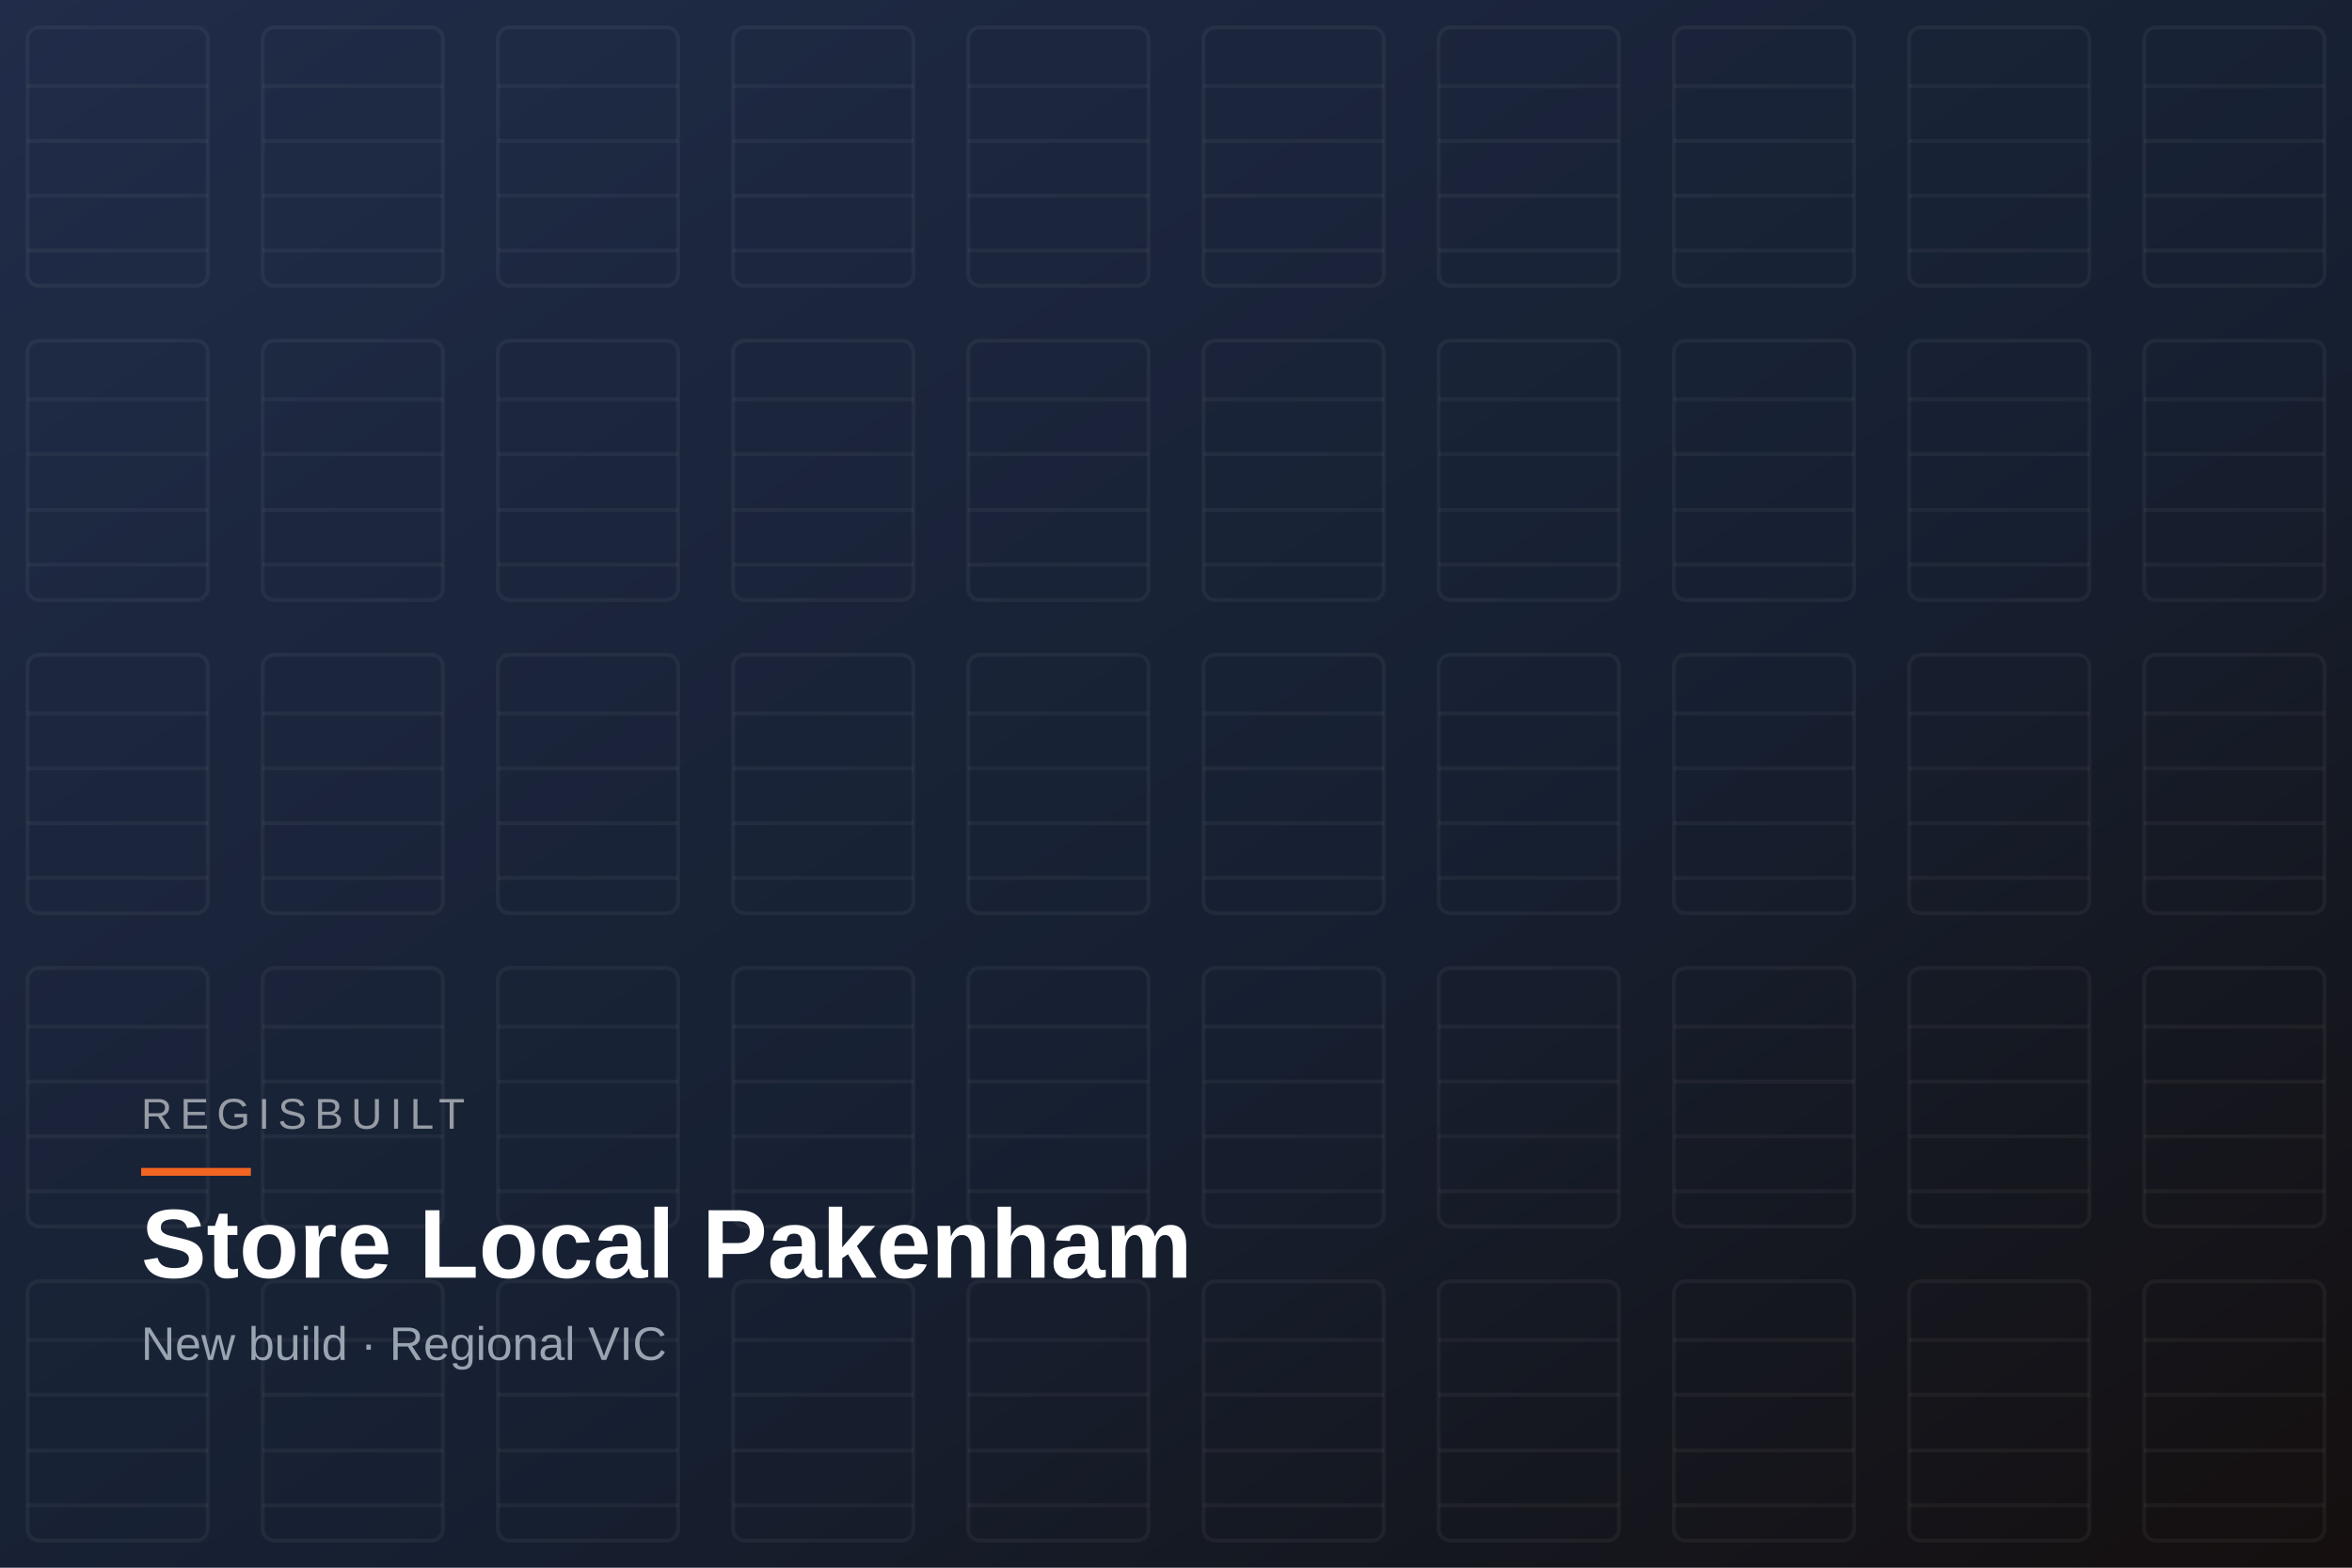
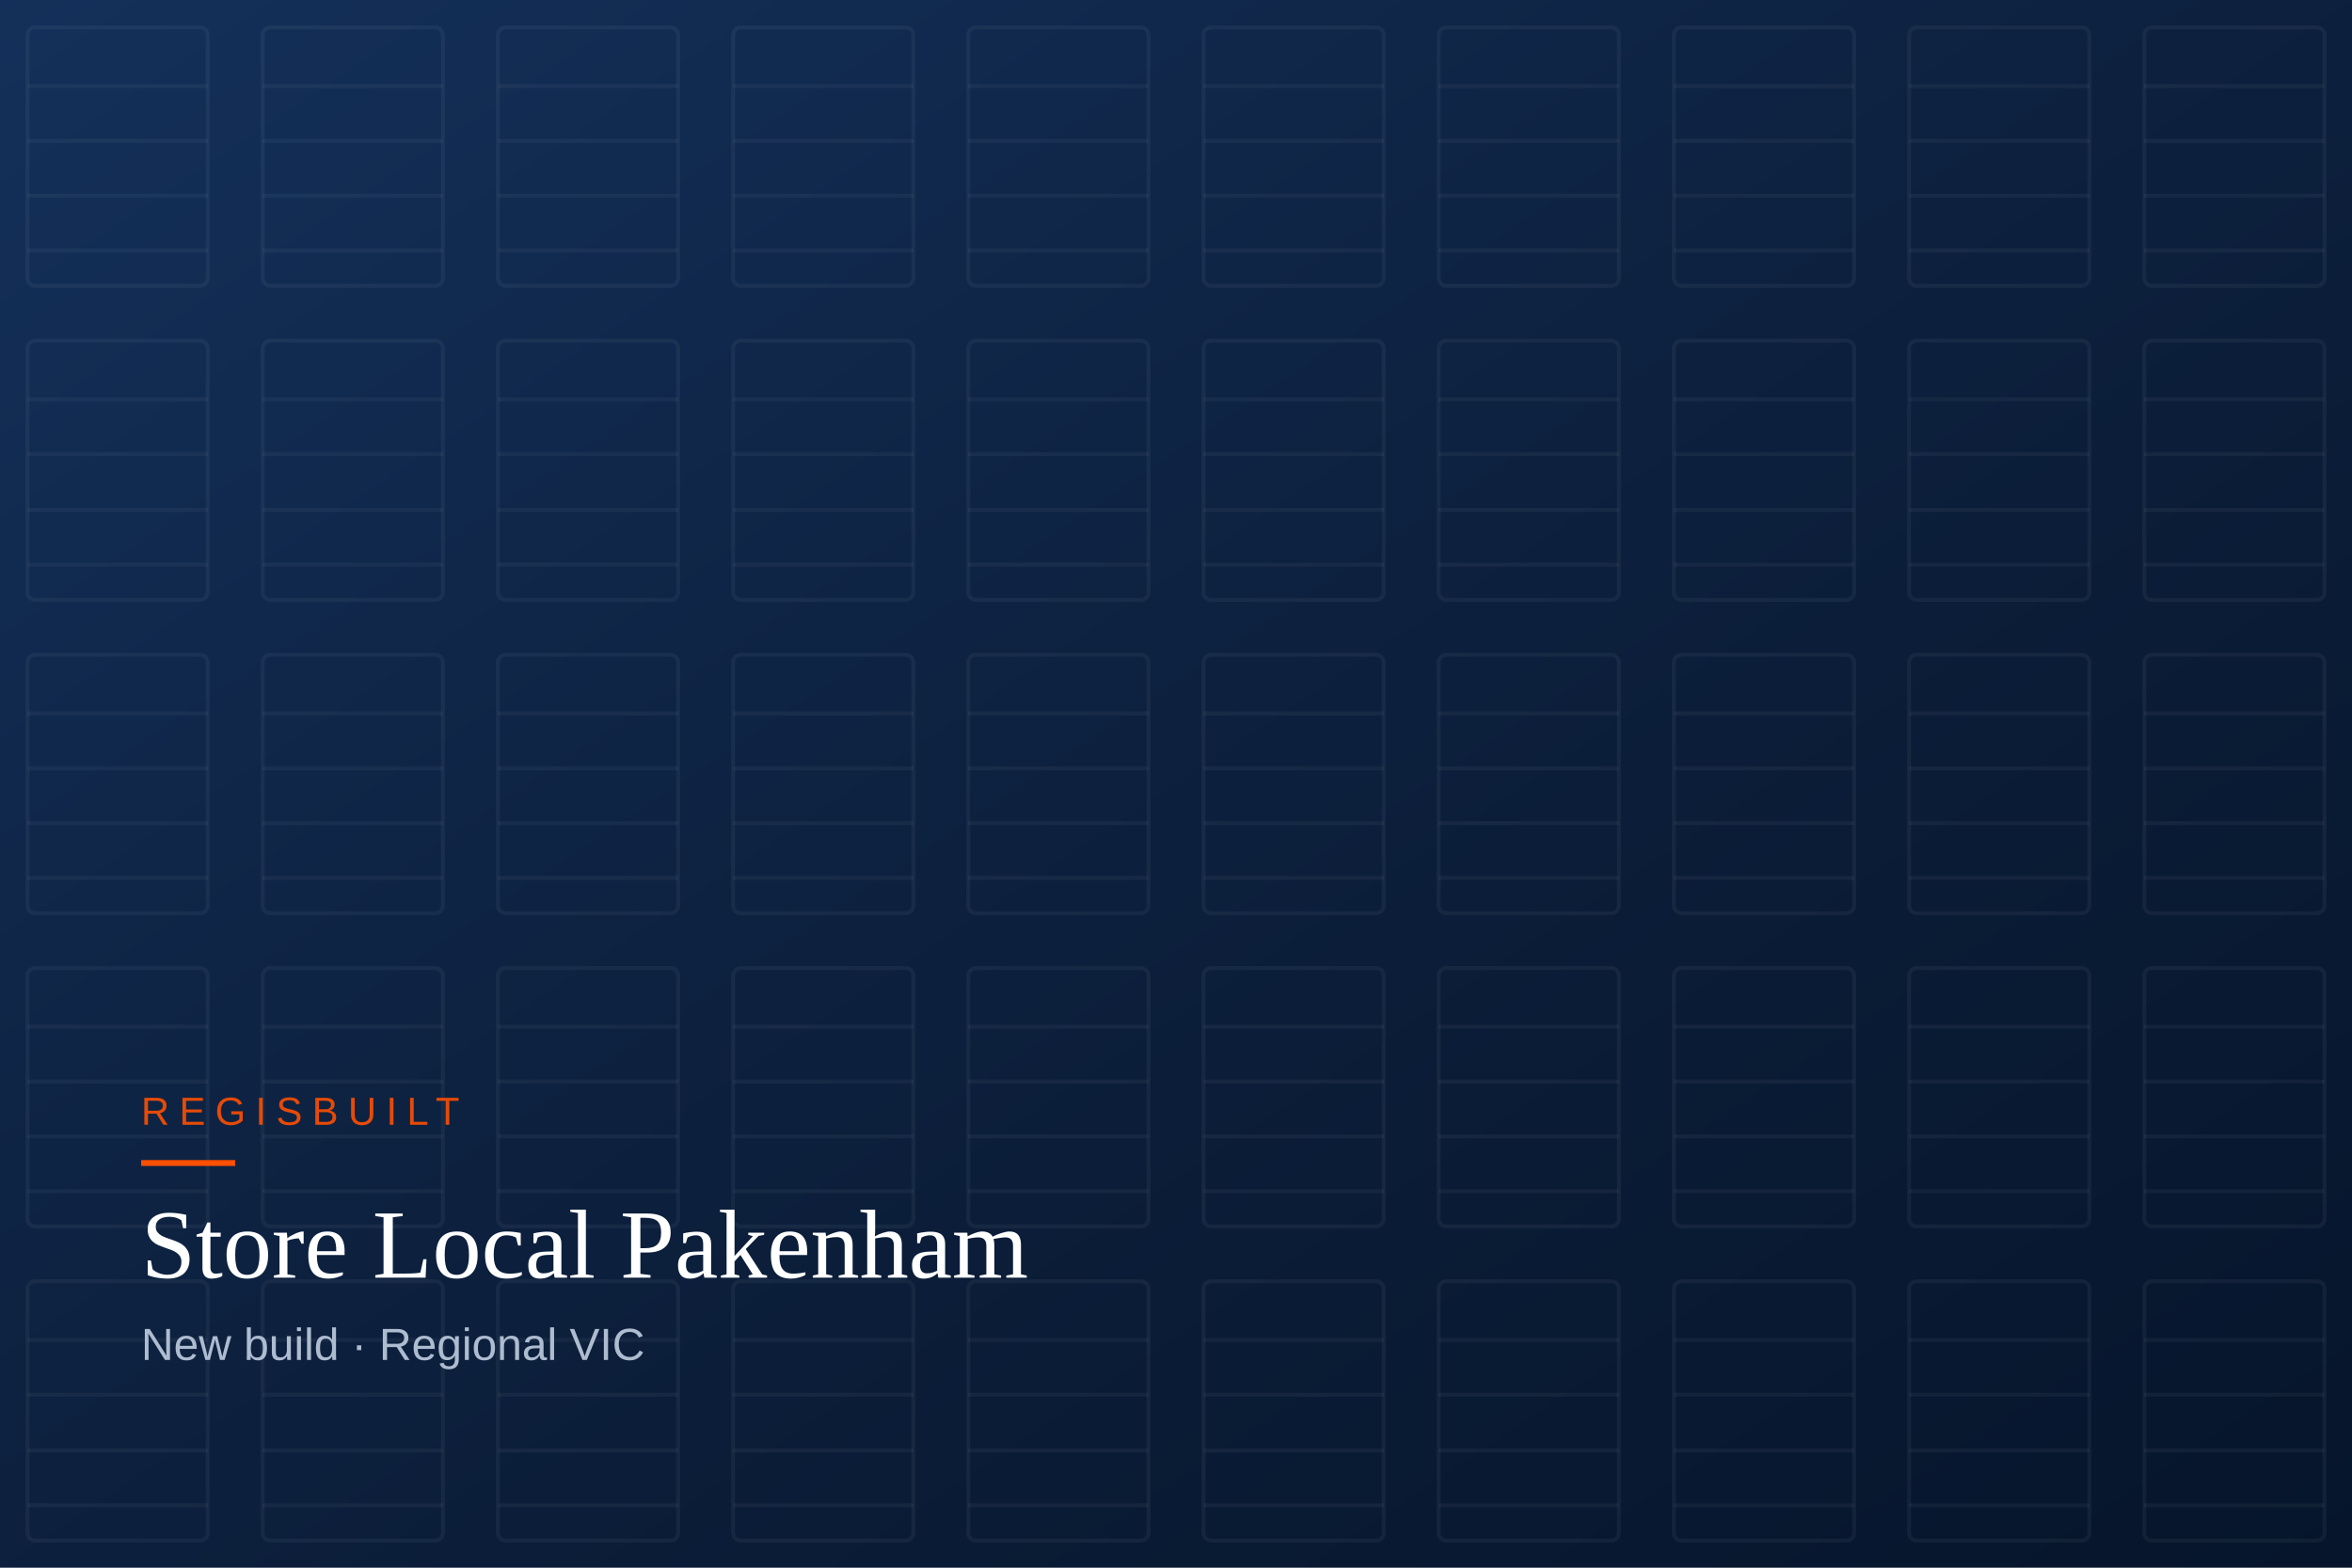
<svg xmlns="http://www.w3.org/2000/svg" viewBox="0 0 1200 800" preserveAspectRatio="xMidYMid slice">
  <defs>
    <linearGradient id="g" x1="0" y1="0" x2="1" y2="1">
-       <stop offset="0" stop-color="#16294a" />
-       <stop offset="0.6" stop-color="#0c1b30" />
-       <stop offset="1" stop-color="#0a0b0d" />
+       <stop offset="0" stop-color="#14305a" />
+       <stop offset="0.6" stop-color="#0b1d38" />
+       <stop offset="1" stop-color="#06152b" />
    </linearGradient>
    <pattern id="doors" width="120" height="160" patternUnits="userSpaceOnUse">
-       <rect x="14" y="14" width="92" height="132" rx="6" fill="none" stroke="#ffffff" stroke-opacity="0.05" stroke-width="2" />
+       <rect x="14" y="14" width="92" height="132" rx="4" fill="none" stroke="#ffffff" stroke-opacity="0.05" stroke-width="2" />
      <g stroke="#ffffff" stroke-opacity="0.045" stroke-width="2">
        <line x1="14" y1="44" x2="106" y2="44" />
        <line x1="14" y1="72" x2="106" y2="72" />
        <line x1="14" y1="100" x2="106" y2="100" />
        <line x1="14" y1="128" x2="106" y2="128" />
      </g>
    </pattern>
  </defs>
  <rect width="1200" height="800" fill="url(#g)" />
  <rect width="1200" height="800" fill="url(#doors)" />
-   <rect width="1200" height="800" fill="#F26522" opacity="0.05" />
  <g transform="translate(72,556)">
-     <rect x="0" y="40" width="56" height="4" fill="#F26522" />
-     <text x="0" y="20" fill="#ffffff" font-family="'Space Grotesk',Arial,sans-serif" font-size="22" letter-spacing="4" opacity="0.55">REGISBUILT</text>
-     <text x="0" y="96" fill="#ffffff" font-family="'Space Grotesk',Arial,sans-serif" font-weight="700" font-size="50">Store Local Pakenham</text>
-     <text x="0" y="138" fill="#9AA3B0" font-family="Arial,sans-serif" font-size="24">New build · Regional VIC</text>
+     <rect x="0" y="36" width="48" height="3" fill="#FF4F00" />
+     <text x="0" y="18" fill="#FF4F00" font-family="Arial,sans-serif" font-size="20" letter-spacing="5" opacity="0.9">REGISBUILT</text>
+     <text x="0" y="96" fill="#ffffff" font-family="Georgia,'Times New Roman',serif" font-size="50">Store Local Pakenham</text>
+     <text x="0" y="138" fill="#AEBCD0" font-family="Arial,sans-serif" font-size="23">New build · Regional VIC</text>
  </g>
</svg>
